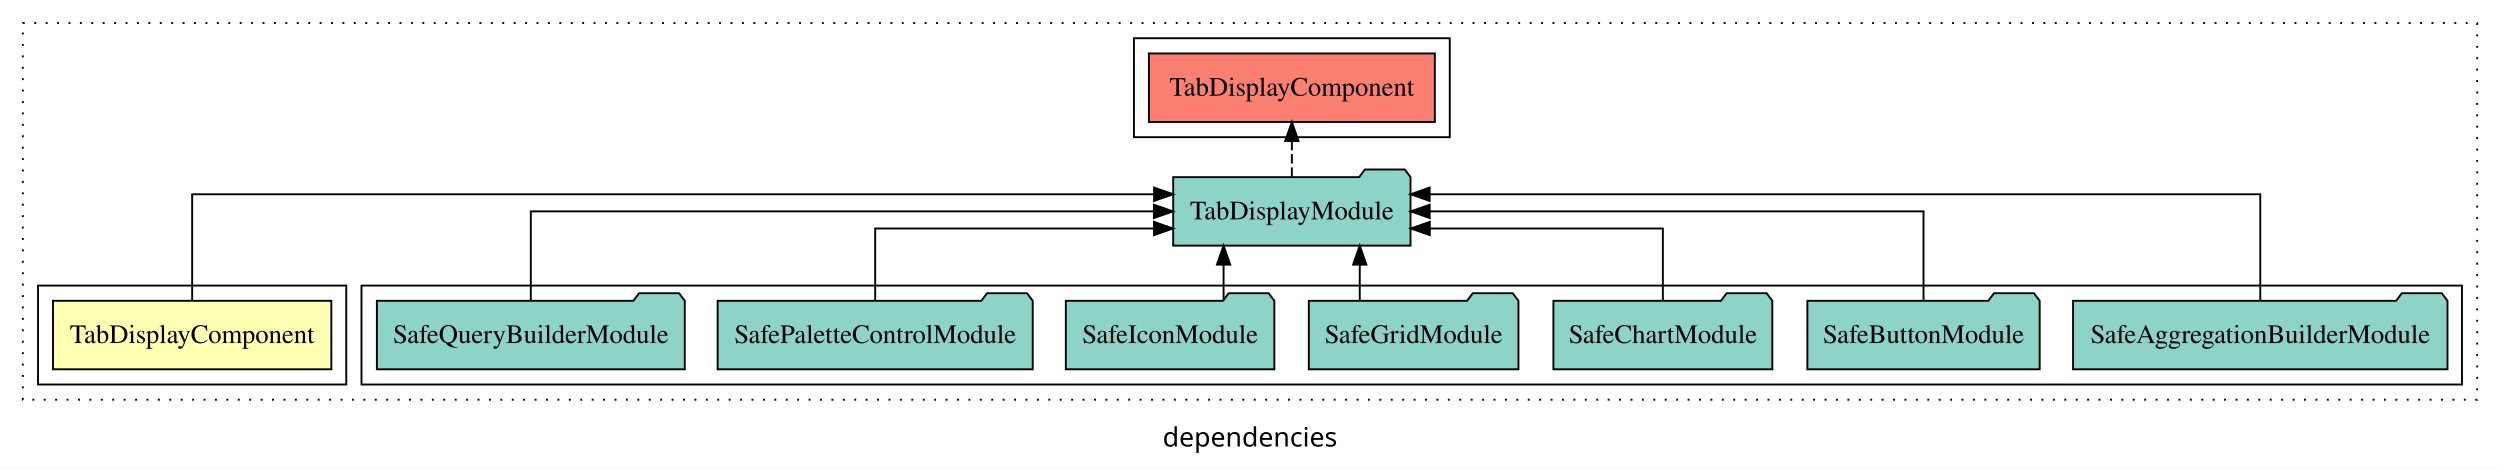
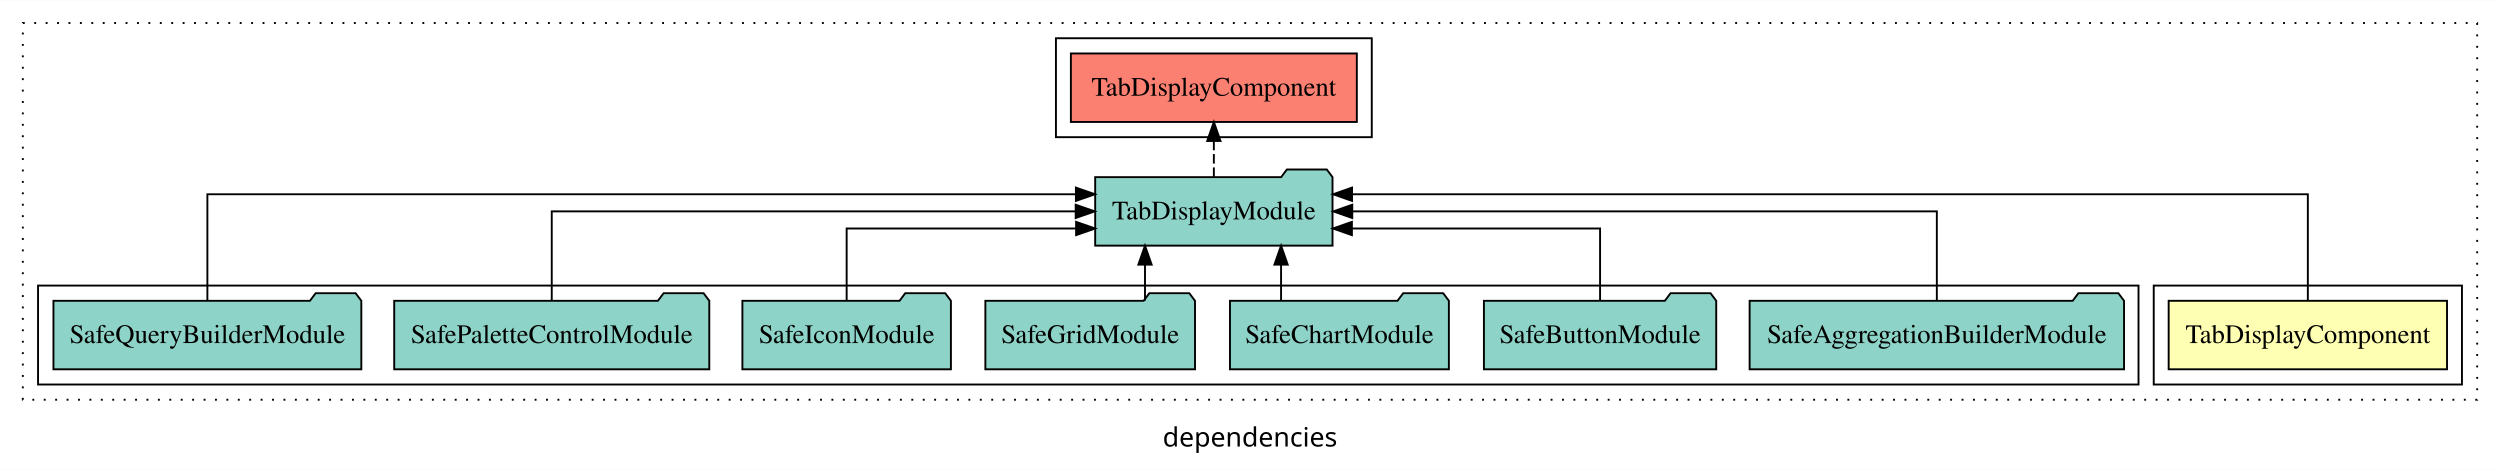
<svg xmlns="http://www.w3.org/2000/svg" width="1314pt" height="247pt" viewBox="0.00 0.00 1314.00 246.80">
  <g id="graph0" class="graph" transform="scale(1 1) rotate(0) translate(4 242.8)">
    <polygon fill="white" stroke="transparent" points="-4,4 -4,-242.8 1310,-242.8 1310,4 -4,4" />
    <text text-anchor="middle" x="653" y="-8.2" font-family="sans-serif" font-size="14.00">dependencies</text>
    <g id="clust1" class="cluster">
      <polygon fill="none" stroke="black" stroke-dasharray="1,5" points="8,-32.8 8,-230.8 1298,-230.8 1298,-32.8 8,-32.8" />
    </g>
+     <g id="clust2" class="cluster">
+       <polygon fill="none" stroke="black" points="1128,-40.8 1128,-92.8 1290,-92.8 1290,-40.8 1128,-40.8" />
+     </g>
    <g id="clust4" class="cluster">
-       <polygon fill="none" stroke="black" points="186,-40.8 186,-92.8 1290,-92.8 1290,-40.8 186,-40.8" />
+       <polygon fill="none" stroke="black" points="16,-40.8 16,-92.8 1120,-92.8 1120,-40.8 16,-40.8" />
    </g>
    <g id="clust5" class="cluster">
-       <polygon fill="none" stroke="black" points="592,-170.8 592,-222.8 758,-222.8 758,-170.8 592,-170.8" />
-     </g>
-     <g id="clust2" class="cluster">
-       <polygon fill="none" stroke="black" points="16,-40.8 16,-92.8 178,-92.8 178,-40.8 16,-40.8" />
+       <polygon fill="none" stroke="black" points="551,-170.8 551,-222.8 717,-222.8 717,-170.8 551,-170.8" />
    </g>
    <g id="node1" class="node">
-       <polygon fill="#ffffb3" stroke="black" points="170.15,-84.8 23.85,-84.8 23.85,-48.8 170.15,-48.8 170.15,-84.8" />
-       <text text-anchor="middle" x="97" y="-62.6" font-family="Times,serif" font-size="14.00">TabDisplayComponent</text>
+       <polygon fill="#ffffb3" stroke="black" points="1282.15,-84.8 1135.85,-84.8 1135.85,-48.8 1282.15,-48.8 1282.15,-84.8" />
+       <text text-anchor="middle" x="1209" y="-62.6" font-family="Times,serif" font-size="14.00">TabDisplayComponent</text>
    </g>
    <g id="node2" class="node">
-       <polygon fill="#8dd3c7" stroke="black" points="737.37,-149.8 734.37,-153.8 713.37,-153.8 710.37,-149.8 612.63,-149.8 612.63,-113.8 737.37,-113.8 737.37,-149.8" />
-       <text text-anchor="middle" x="675" y="-127.6" font-family="Times,serif" font-size="14.00">TabDisplayModule</text>
+       <polygon fill="#8dd3c7" stroke="black" points="696.37,-149.8 693.37,-153.8 672.37,-153.8 669.37,-149.8 571.63,-149.8 571.63,-113.8 696.37,-113.8 696.37,-149.8" />
+       <text text-anchor="middle" x="634" y="-127.6" font-family="Times,serif" font-size="14.00">TabDisplayModule</text>
    </g>
    <g id="edge1" class="edge">
-       <path fill="none" stroke="black" d="M97,-85.09C97,-107.01 97,-140.8 97,-140.8 97,-140.8 602.59,-140.8 602.59,-140.8" />
-       <polygon fill="black" stroke="black" points="602.59,-144.3 612.59,-140.8 602.59,-137.3 602.59,-144.3" />
+       <path fill="none" stroke="black" d="M1209,-85.09C1209,-107.01 1209,-140.8 1209,-140.8 1209,-140.8 706.63,-140.8 706.63,-140.8" />
+       <polygon fill="black" stroke="black" points="706.63,-137.3 696.63,-140.8 706.63,-144.3 706.63,-137.3" />
    </g>
    <g id="node10" class="node">
-       <polygon fill="#fb8072" stroke="black" points="750.15,-214.8 599.85,-214.8 599.85,-178.8 750.15,-178.8 750.15,-214.8" />
-       <text text-anchor="middle" x="675" y="-192.6" font-family="Times,serif" font-size="14.00">TabDisplayComponent </text>
+       <polygon fill="#fb8072" stroke="black" points="709.15,-214.8 558.85,-214.8 558.85,-178.8 709.15,-178.8 709.15,-214.8" />
+       <text text-anchor="middle" x="634" y="-192.6" font-family="Times,serif" font-size="14.00">TabDisplayComponent </text>
    </g>
    <g id="edge9" class="edge">
-       <path fill="none" stroke="black" stroke-dasharray="5,2" d="M675,-149.91C675,-149.91 675,-168.79 675,-168.79" />
-       <polygon fill="black" stroke="black" points="671.5,-168.79 675,-178.79 678.5,-168.79 671.5,-168.79" />
+       <path fill="none" stroke="black" stroke-dasharray="5,2" d="M634,-149.91C634,-149.91 634,-168.79 634,-168.79" />
+       <polygon fill="black" stroke="black" points="630.5,-168.79 634,-178.79 637.5,-168.79 630.5,-168.79" />
    </g>
    <g id="node3" class="node">
-       <polygon fill="#8dd3c7" stroke="black" points="1282.4,-84.8 1279.4,-88.8 1258.4,-88.8 1255.4,-84.8 1085.6,-84.8 1085.6,-48.8 1282.4,-48.8 1282.4,-84.8" />
-       <text text-anchor="middle" x="1184" y="-62.6" font-family="Times,serif" font-size="14.00">SafeAggregationBuilderModule</text>
+       <polygon fill="#8dd3c7" stroke="black" points="1112.4,-84.8 1109.4,-88.8 1088.4,-88.8 1085.4,-84.8 915.6,-84.8 915.6,-48.8 1112.4,-48.8 1112.4,-84.8" />
+       <text text-anchor="middle" x="1014" y="-62.6" font-family="Times,serif" font-size="14.00">SafeAggregationBuilderModule</text>
    </g>
    <g id="edge2" class="edge">
-       <path fill="none" stroke="black" d="M1184,-85.09C1184,-107.01 1184,-140.8 1184,-140.8 1184,-140.8 747.41,-140.8 747.41,-140.8" />
-       <polygon fill="black" stroke="black" points="747.41,-137.3 737.41,-140.8 747.41,-144.3 747.41,-137.3" />
+       <path fill="none" stroke="black" d="M1014,-84.91C1014,-104.14 1014,-131.8 1014,-131.8 1014,-131.8 706.75,-131.8 706.75,-131.8" />
+       <polygon fill="black" stroke="black" points="706.75,-128.3 696.75,-131.8 706.75,-135.3 706.75,-128.3" />
    </g>
    <g id="node4" class="node">
-       <polygon fill="#8dd3c7" stroke="black" points="1068.05,-84.8 1065.05,-88.8 1044.05,-88.8 1041.05,-84.8 945.95,-84.8 945.95,-48.8 1068.05,-48.8 1068.05,-84.8" />
-       <text text-anchor="middle" x="1007" y="-62.6" font-family="Times,serif" font-size="14.00">SafeButtonModule</text>
+       <polygon fill="#8dd3c7" stroke="black" points="898.05,-84.8 895.05,-88.8 874.05,-88.8 871.05,-84.8 775.95,-84.8 775.95,-48.8 898.05,-48.8 898.05,-84.8" />
+       <text text-anchor="middle" x="837" y="-62.6" font-family="Times,serif" font-size="14.00">SafeButtonModule</text>
    </g>
    <g id="edge3" class="edge">
-       <path fill="none" stroke="black" d="M1007,-84.91C1007,-104.14 1007,-131.8 1007,-131.8 1007,-131.8 747.45,-131.8 747.45,-131.8" />
-       <polygon fill="black" stroke="black" points="747.45,-128.3 737.45,-131.8 747.45,-135.3 747.45,-128.3" />
+       <path fill="none" stroke="black" d="M837,-84.83C837,-101.2 837,-122.8 837,-122.8 837,-122.8 706.56,-122.8 706.56,-122.8" />
+       <polygon fill="black" stroke="black" points="706.56,-119.3 696.56,-122.8 706.56,-126.3 706.56,-119.3" />
    </g>
    <g id="node5" class="node">
-       <polygon fill="#8dd3c7" stroke="black" points="927.53,-84.8 924.53,-88.8 903.53,-88.8 900.53,-84.8 812.47,-84.8 812.47,-48.8 927.53,-48.8 927.53,-84.8" />
-       <text text-anchor="middle" x="870" y="-62.6" font-family="Times,serif" font-size="14.00">SafeChartModule</text>
+       <polygon fill="#8dd3c7" stroke="black" points="757.53,-84.8 754.53,-88.8 733.53,-88.8 730.53,-84.8 642.47,-84.8 642.47,-48.8 757.53,-48.8 757.53,-84.8" />
+       <text text-anchor="middle" x="700" y="-62.6" font-family="Times,serif" font-size="14.00">SafeChartModule</text>
    </g>
    <g id="edge4" class="edge">
-       <path fill="none" stroke="black" d="M870,-84.83C870,-101.2 870,-122.8 870,-122.8 870,-122.8 747.5,-122.8 747.5,-122.8" />
-       <polygon fill="black" stroke="black" points="747.5,-119.3 737.5,-122.8 747.5,-126.3 747.5,-119.3" />
+       <path fill="none" stroke="black" d="M669.33,-84.91C669.33,-84.91 669.33,-103.79 669.33,-103.79" />
+       <polygon fill="black" stroke="black" points="665.83,-103.79 669.33,-113.79 672.83,-103.79 665.83,-103.79" />
    </g>
    <g id="node6" class="node">
-       <polygon fill="#8dd3c7" stroke="black" points="794.09,-84.8 791.09,-88.8 770.09,-88.8 767.09,-84.8 683.91,-84.8 683.91,-48.8 794.09,-48.8 794.09,-84.8" />
-       <text text-anchor="middle" x="739" y="-62.6" font-family="Times,serif" font-size="14.00">SafeGridModule</text>
+       <polygon fill="#8dd3c7" stroke="black" points="624.09,-84.8 621.09,-88.8 600.09,-88.8 597.09,-84.8 513.91,-84.8 513.91,-48.8 624.09,-48.8 624.09,-84.8" />
+       <text text-anchor="middle" x="569" y="-62.6" font-family="Times,serif" font-size="14.00">SafeGridModule</text>
    </g>
    <g id="edge5" class="edge">
-       <path fill="none" stroke="black" d="M710.69,-84.91C710.69,-84.91 710.69,-103.79 710.69,-103.79" />
-       <polygon fill="black" stroke="black" points="707.19,-103.79 710.69,-113.79 714.19,-103.79 707.19,-103.79" />
+       <path fill="none" stroke="black" d="M597.81,-84.91C597.81,-84.91 597.81,-103.79 597.81,-103.79" />
+       <polygon fill="black" stroke="black" points="594.31,-103.79 597.81,-113.79 601.31,-103.79 594.31,-103.79" />
    </g>
    <g id="node7" class="node">
-       <polygon fill="#8dd3c7" stroke="black" points="665.8,-84.8 662.8,-88.8 641.8,-88.8 638.8,-84.8 556.2,-84.8 556.2,-48.8 665.8,-48.8 665.8,-84.8" />
-       <text text-anchor="middle" x="611" y="-62.6" font-family="Times,serif" font-size="14.00">SafeIconModule</text>
+       <polygon fill="#8dd3c7" stroke="black" points="495.8,-84.8 492.8,-88.8 471.8,-88.8 468.8,-84.8 386.2,-84.8 386.2,-48.8 495.8,-48.8 495.8,-84.8" />
+       <text text-anchor="middle" x="441" y="-62.6" font-family="Times,serif" font-size="14.00">SafeIconModule</text>
    </g>
    <g id="edge6" class="edge">
-       <path fill="none" stroke="black" d="M639.11,-84.91C639.11,-84.91 639.11,-103.79 639.11,-103.79" />
-       <polygon fill="black" stroke="black" points="635.61,-103.79 639.11,-113.79 642.61,-103.79 635.61,-103.79" />
+       <path fill="none" stroke="black" d="M441,-84.83C441,-101.2 441,-122.8 441,-122.8 441,-122.8 561.6,-122.8 561.6,-122.8" />
+       <polygon fill="black" stroke="black" points="561.6,-126.3 571.6,-122.8 561.6,-119.3 561.6,-126.3" />
    </g>
    <g id="node8" class="node">
-       <polygon fill="#8dd3c7" stroke="black" points="538.8,-84.8 535.8,-88.8 514.8,-88.8 511.8,-84.8 373.2,-84.8 373.2,-48.8 538.8,-48.8 538.8,-84.8" />
-       <text text-anchor="middle" x="456" y="-62.6" font-family="Times,serif" font-size="14.00">SafePaletteControlModule</text>
+       <polygon fill="#8dd3c7" stroke="black" points="368.8,-84.8 365.8,-88.8 344.8,-88.8 341.8,-84.8 203.2,-84.8 203.2,-48.8 368.8,-48.8 368.8,-84.8" />
+       <text text-anchor="middle" x="286" y="-62.6" font-family="Times,serif" font-size="14.00">SafePaletteControlModule</text>
    </g>
    <g id="edge7" class="edge">
-       <path fill="none" stroke="black" d="M456,-84.83C456,-101.2 456,-122.8 456,-122.8 456,-122.8 602.54,-122.8 602.54,-122.8" />
-       <polygon fill="black" stroke="black" points="602.54,-126.3 612.54,-122.8 602.54,-119.3 602.54,-126.3" />
+       <path fill="none" stroke="black" d="M286,-84.91C286,-104.14 286,-131.8 286,-131.8 286,-131.8 561.38,-131.8 561.38,-131.8" />
+       <polygon fill="black" stroke="black" points="561.38,-135.3 571.38,-131.8 561.38,-128.3 561.38,-135.3" />
    </g>
    <g id="node9" class="node">
-       <polygon fill="#8dd3c7" stroke="black" points="355.91,-84.8 352.91,-88.8 331.91,-88.8 328.91,-84.8 194.09,-84.8 194.09,-48.8 355.91,-48.8 355.91,-84.8" />
-       <text text-anchor="middle" x="275" y="-62.6" font-family="Times,serif" font-size="14.00">SafeQueryBuilderModule</text>
+       <polygon fill="#8dd3c7" stroke="black" points="185.91,-84.8 182.91,-88.8 161.91,-88.8 158.91,-84.8 24.09,-84.8 24.09,-48.8 185.91,-48.8 185.91,-84.8" />
+       <text text-anchor="middle" x="105" y="-62.6" font-family="Times,serif" font-size="14.00">SafeQueryBuilderModule</text>
    </g>
    <g id="edge8" class="edge">
-       <path fill="none" stroke="black" d="M275,-84.91C275,-104.14 275,-131.8 275,-131.8 275,-131.8 602.5,-131.8 602.5,-131.8" />
-       <polygon fill="black" stroke="black" points="602.5,-135.3 612.5,-131.8 602.5,-128.3 602.5,-135.3" />
+       <path fill="none" stroke="black" d="M105,-85.09C105,-107.01 105,-140.8 105,-140.8 105,-140.8 561.5,-140.8 561.5,-140.8" />
+       <polygon fill="black" stroke="black" points="561.5,-144.3 571.5,-140.8 561.5,-137.3 561.5,-144.3" />
    </g>
  </g>
</svg>
